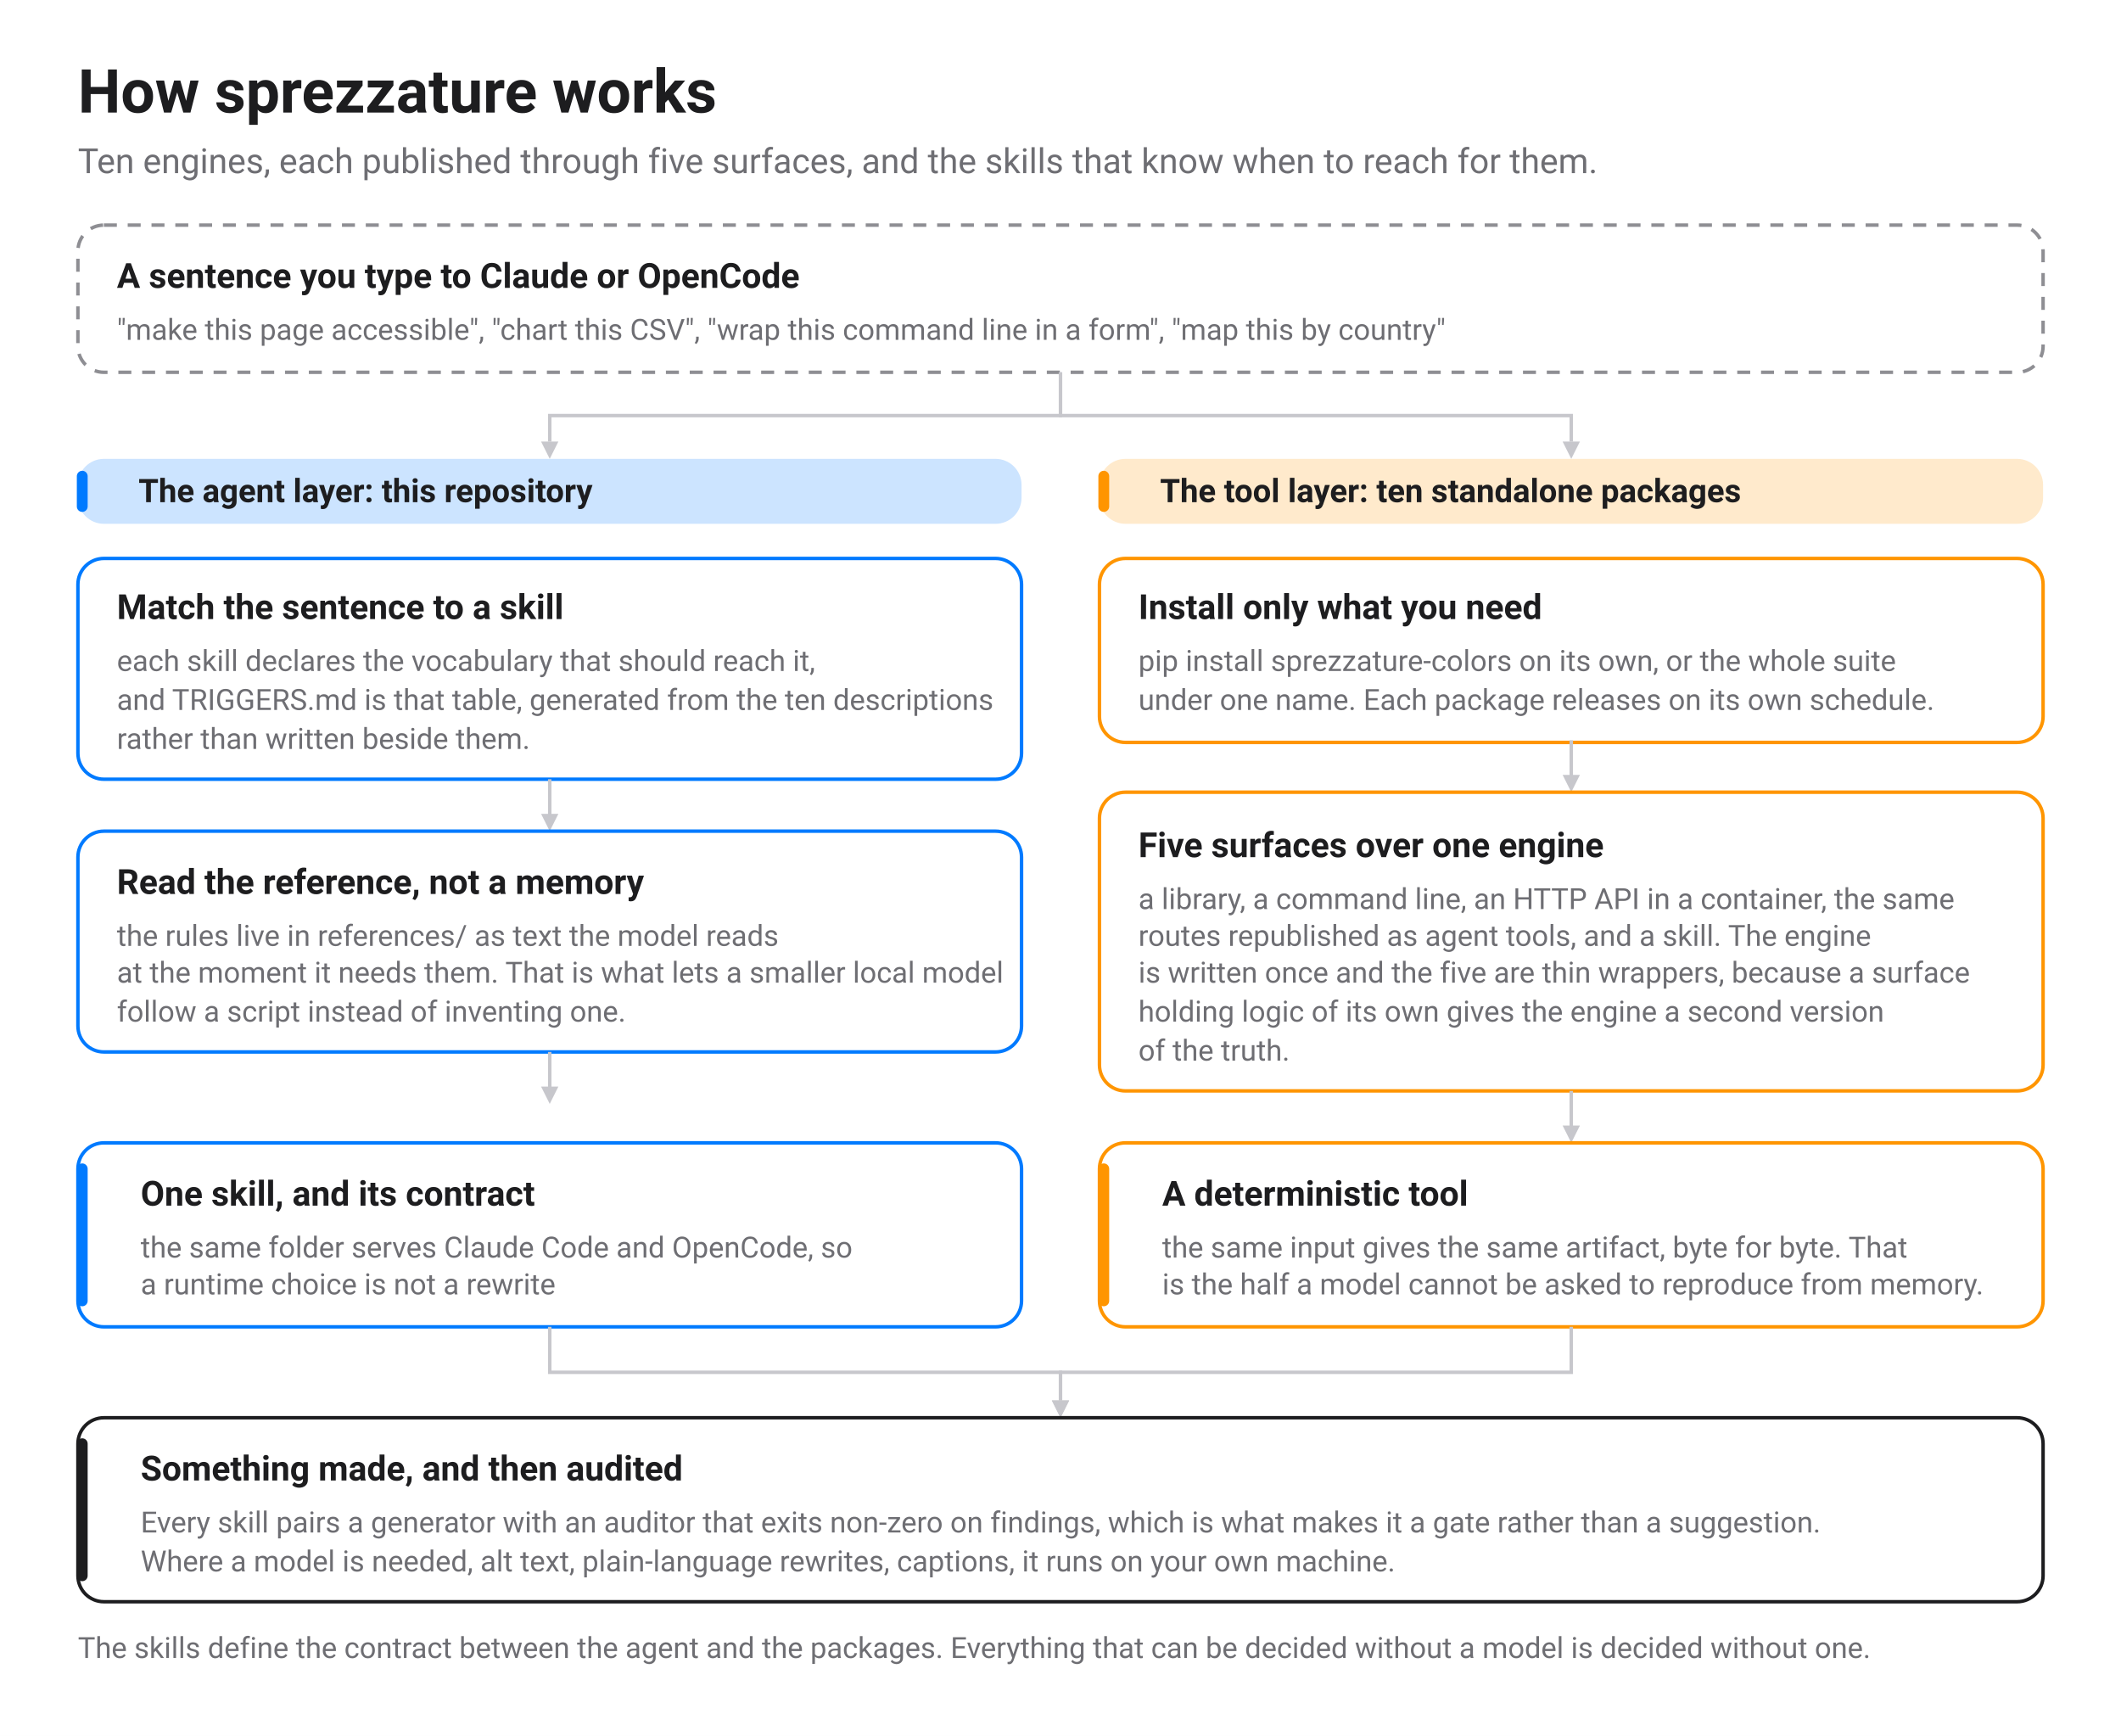
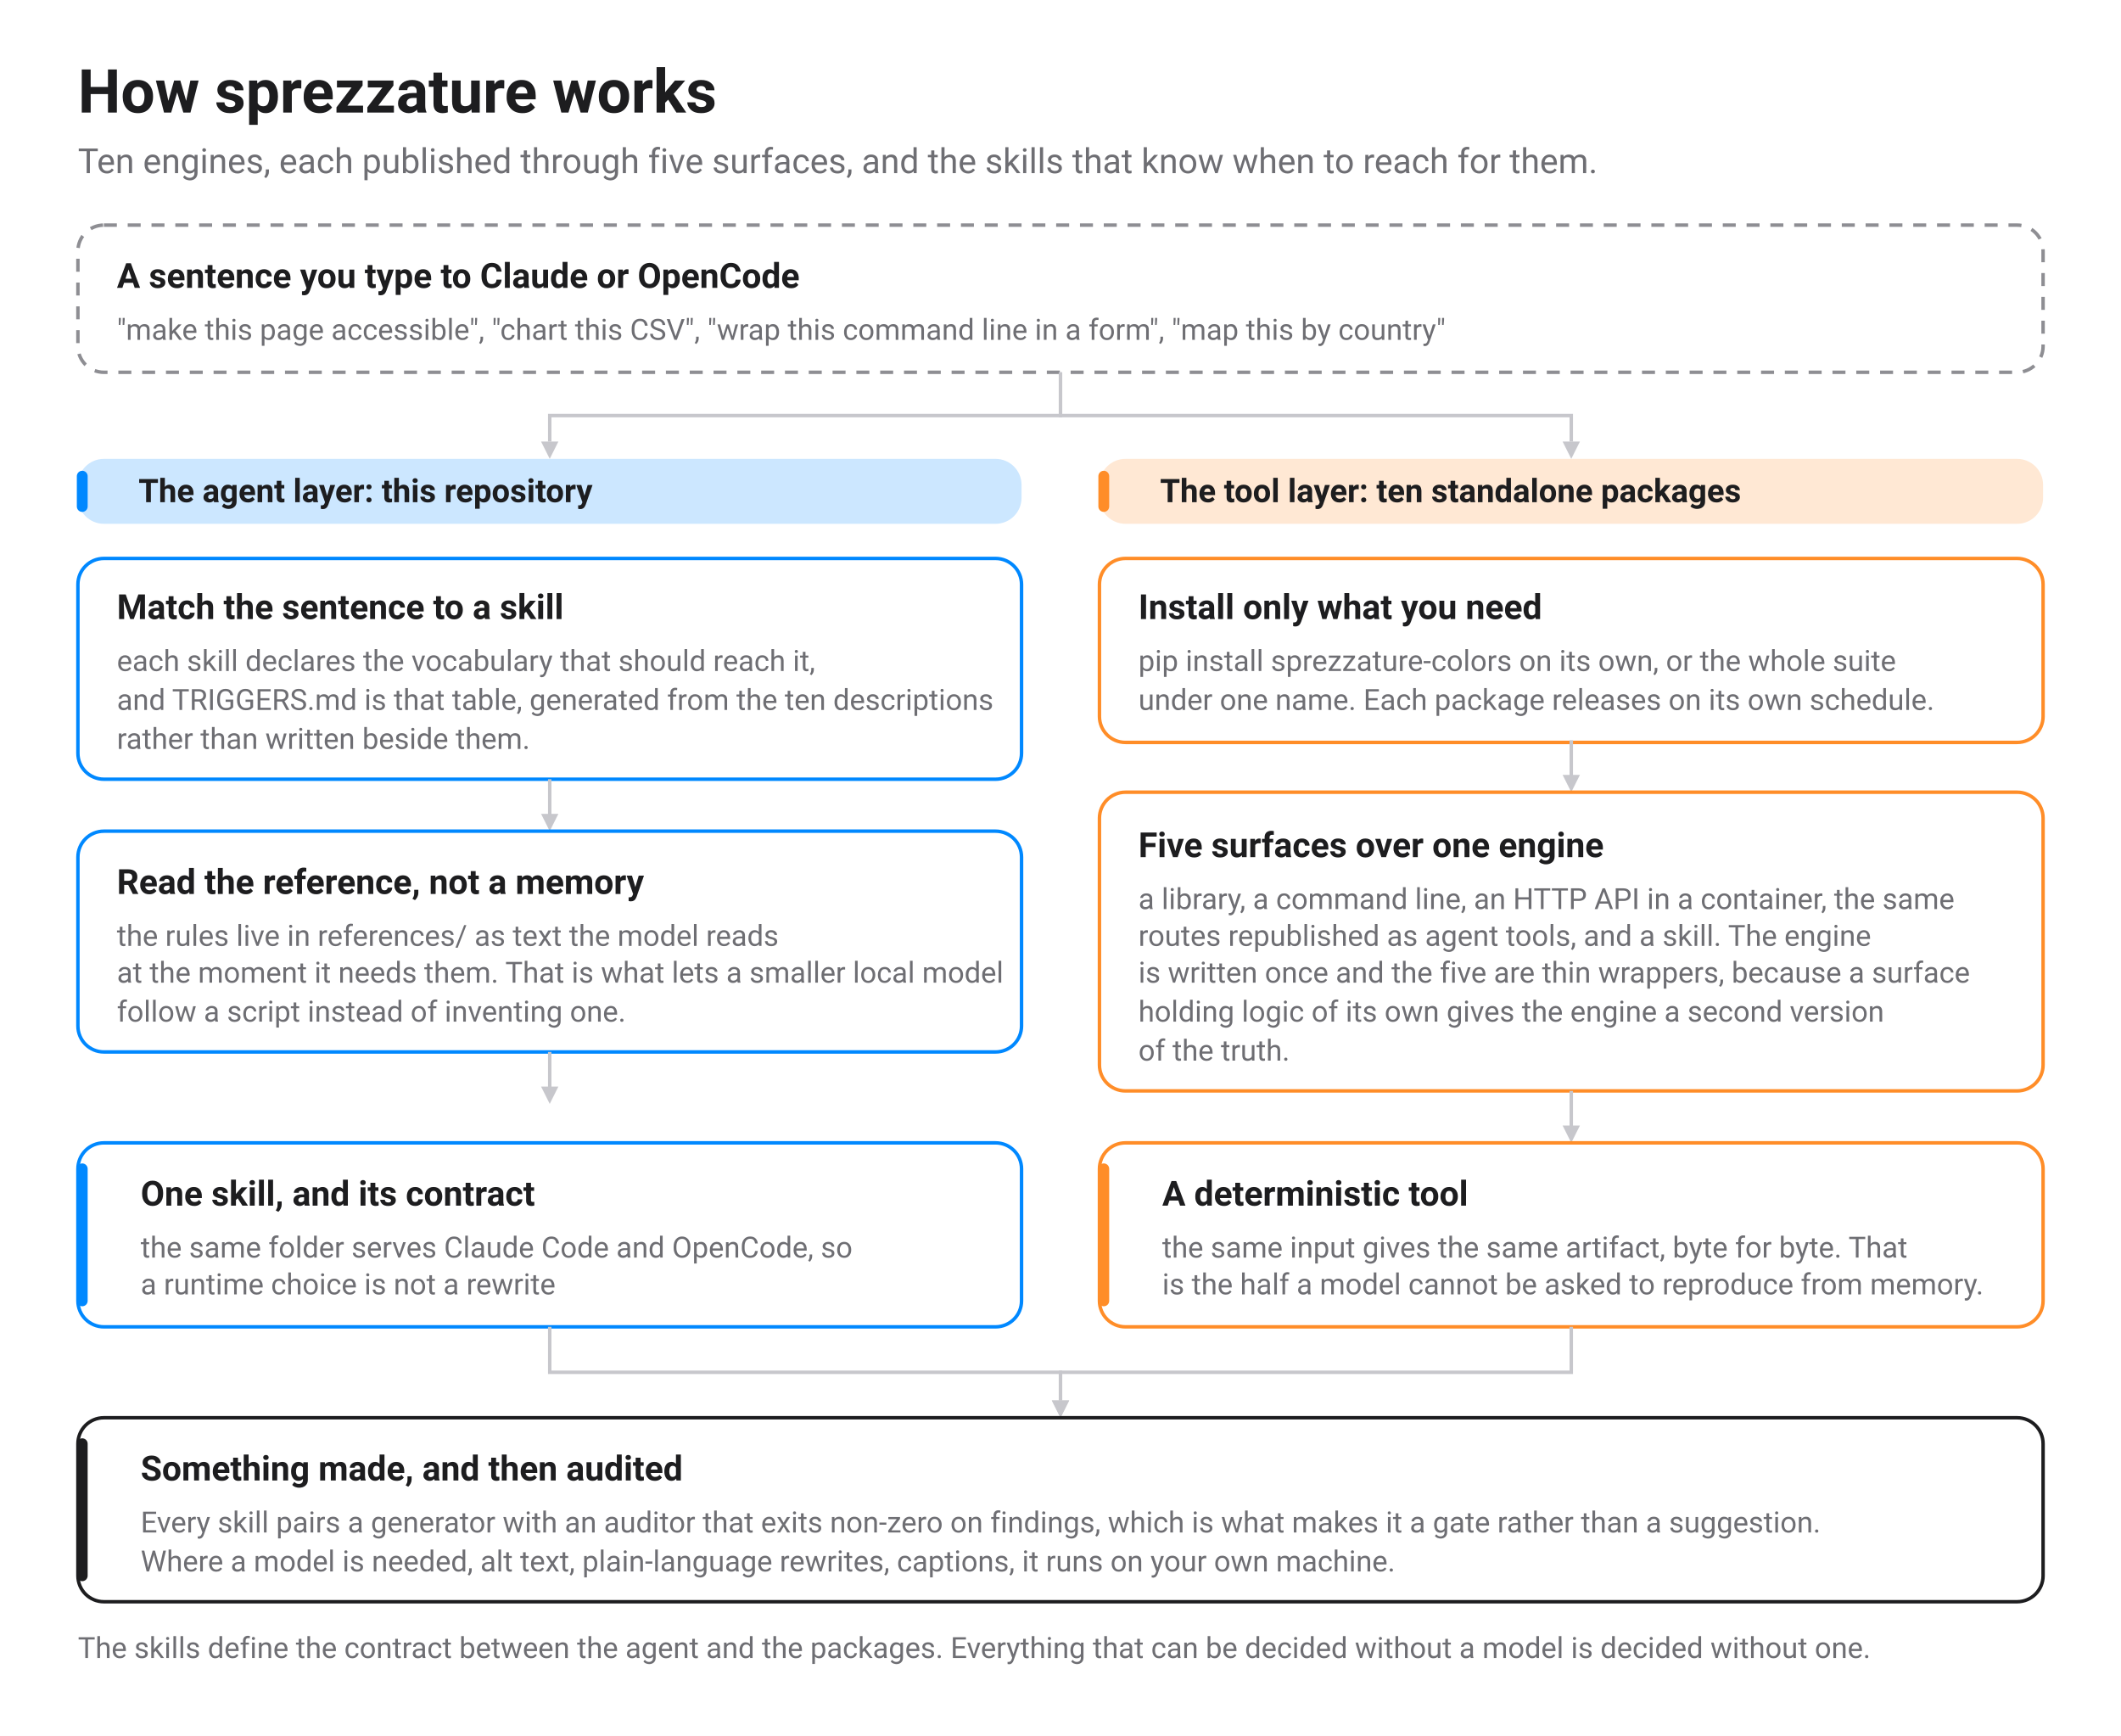
<svg xmlns="http://www.w3.org/2000/svg" width="980" height="802" viewBox="0 0 980 802" font-family="Roboto, Helvetica Neue, Helvetica, Arial, sans-serif" role="img" aria-labelledby="sprezzature-hiw-title sprezzature-hiw-desc">
-   <style>@media (prefers-color-scheme: dark){rect[fill="#FFFFFF"]{fill:#141416;}rect.paper{fill:#0B0B0C;}[fill="#1D1D1F"]{fill:#F2F2F7;}[fill="#6E6E73"]{fill:#9C9CA3;}[stroke="#1D1D1F"]{stroke:#F2F2F7;}[stroke="#C7C7CC"]{stroke:#5A5A5E;}[fill="#C7C7CC"]{fill:#5A5A5E;}rect[fill="#CCE4FF"]{fill:#082646;}rect[fill="#FFEACC"]{fill:#462C09;}}</style>
+   <style>@media (prefers-color-scheme: dark){rect[fill="#FFFFFF"]{fill:#141416;}rect.paper{fill:#0B0B0C;}[fill="#1D1D1F"]{fill:#F2F2F7;}[fill="#6E6E73"]{fill:#9C9CA3;}[stroke="#1D1D1F"]{stroke:#F2F2F7;}[stroke="#C7C7CC"]{stroke:#5A5A5E;}[fill="#C7C7CC"]{fill:#5A5A5E;}rect[fill="#CCE7FF"]{fill:#082946;}rect[fill="#FFE8D4"]{fill:#462A13;}}</style>
  <rect class="paper" width="980" height="802" fill="#FFFFFF" />
  <text x="36" y="52" font-size="28" font-weight="700" fill="#1D1D1F">How sprezzature works</text>
  <text x="36" y="80" font-size="16" font-weight="400" fill="#6E6E73">Ten engines, each published through five surfaces, and the skills that know when to reach for them.</text>
  <rect x="36" y="104" width="908" height="68" rx="12" fill="#FFFFFF" stroke="#8E8E93" stroke-width="1.6" stroke-dasharray="6 5" />
  <text x="54" y="133" font-size="16" font-weight="600" fill="#1D1D1F">A sentence you type to Claude or OpenCode</text>
  <text x="54" y="157" font-size="13.5" font-weight="400" fill="#6E6E73">"make this page accessible", "chart this CSV", "wrap this command line in a form", "map this by country"</text>
  <path d="M490,172 V192 H254 V204" stroke="#C7C7CC" stroke-width="1.6" fill="none" />
  <path d="M250,204 L254,212 L258,204" fill="#C7C7CC" />
  <path d="M490,172 V192 H726 V204" stroke="#C7C7CC" stroke-width="1.6" fill="none" />
  <path d="M722,204 L726,212 L730,204" fill="#C7C7CC" />
-   <rect x="36" y="212" width="436" height="30" rx="12" fill="#CCE4FF" />
-   <path d="M38,220 v14" stroke="#007AFF" stroke-width="5" stroke-linecap="round" fill="none" />
+   <rect x="36" y="212" width="436" height="30" rx="12" fill="#CCE7FF" />
+   <path d="M38,220 v14" stroke="#0088FF" stroke-width="5" stroke-linecap="round" fill="none" />
  <text x="64" y="232" font-size="15" font-weight="700" fill="#1D1D1F">The agent layer: this repository</text>
-   <rect x="36" y="258" width="436" height="102" rx="12" fill="#FFFFFF" stroke="#007AFF" stroke-width="1.6" />
+   <rect x="36" y="258" width="436" height="102" rx="12" fill="#FFFFFF" stroke="#0088FF" stroke-width="1.6" />
  <text x="54" y="286" font-size="16" font-weight="600" fill="#1D1D1F">Match the sentence to a skill</text>
  <text x="54" y="310" font-size="13.5" font-weight="400" fill="#6E6E73">each skill declares the vocabulary that should reach it,</text>
  <text x="54" y="328" font-size="13.5" font-weight="400" fill="#6E6E73">and TRIGGERS.md is that table, generated from the ten descriptions</text>
  <text x="54" y="346" font-size="13.5" font-weight="400" fill="#6E6E73">rather than written beside them.</text>
  <path d="M254,360 v17" stroke="#C7C7CC" stroke-width="1.6" fill="none" />
  <path d="M250,376 L254,384 L258,376" fill="#C7C7CC" />
-   <rect x="36" y="384" width="436" height="102" rx="12" fill="#FFFFFF" stroke="#007AFF" stroke-width="1.6" />
+   <rect x="36" y="384" width="436" height="102" rx="12" fill="#FFFFFF" stroke="#0088FF" stroke-width="1.6" />
  <text x="54" y="413" font-size="16" font-weight="600" fill="#1D1D1F">Read the reference, not a memory</text>
  <text x="54" y="437" font-size="13.5" font-weight="400" fill="#6E6E73">the rules live in references/ as text the model reads</text>
  <text x="54" y="454" font-size="13.5" font-weight="400" fill="#6E6E73">at the moment it needs them. That is what lets a smaller local model</text>
  <text x="54" y="472" font-size="13.5" font-weight="400" fill="#6E6E73">follow a script instead of inventing one.</text>
  <path d="M254,486 v17" stroke="#C7C7CC" stroke-width="1.6" fill="none" />
  <path d="M250,502 L254,510 L258,502" fill="#C7C7CC" />
-   <rect x="36" y="528" width="436" height="85" rx="12" fill="#FFFFFF" stroke="#007AFF" stroke-width="1.6" />
-   <path d="M38,540 v61" stroke="#007AFF" stroke-width="5" stroke-linecap="round" fill="none" />
+   <rect x="36" y="528" width="436" height="85" rx="12" fill="#FFFFFF" stroke="#0088FF" stroke-width="1.6" />
+   <path d="M38,540 v61" stroke="#0088FF" stroke-width="5" stroke-linecap="round" fill="none" />
  <text x="65" y="557" font-size="16" font-weight="600" fill="#1D1D1F">One skill, and its contract</text>
  <text x="65" y="581" font-size="13.5" font-weight="400" fill="#6E6E73">the same folder serves Claude Code and OpenCode, so</text>
  <text x="65" y="598" font-size="13.5" font-weight="400" fill="#6E6E73">a runtime choice is not a rewrite</text>
-   <rect x="508" y="212" width="436" height="30" rx="12" fill="#FFEACC" />
-   <path d="M510,220 v14" stroke="#FF9500" stroke-width="5" stroke-linecap="round" fill="none" />
+   <rect x="508" y="212" width="436" height="30" rx="12" fill="#FFE8D4" />
+   <path d="M510,220 v14" stroke="#FF8D28" stroke-width="5" stroke-linecap="round" fill="none" />
  <text x="536" y="232" font-size="15" font-weight="700" fill="#1D1D1F">The tool layer: ten standalone packages</text>
-   <rect x="508" y="258" width="436" height="85" rx="12" fill="#FFFFFF" stroke="#FF9500" stroke-width="1.6" />
+   <rect x="508" y="258" width="436" height="85" rx="12" fill="#FFFFFF" stroke="#FF8D28" stroke-width="1.6" />
  <text x="526" y="286" font-size="16" font-weight="600" fill="#1D1D1F">Install only what you need</text>
  <text x="526" y="310" font-size="13.5" font-weight="400" fill="#6E6E73">pip install sprezzature-colors on its own, or the whole suite</text>
  <text x="526" y="328" font-size="13.5" font-weight="400" fill="#6E6E73">under one name. Each package releases on its own schedule.</text>
  <path d="M726,342 v17" stroke="#C7C7CC" stroke-width="1.6" fill="none" />
  <path d="M722,358 L726,366 L730,358" fill="#C7C7CC" />
-   <rect x="508" y="366" width="436" height="138" rx="12" fill="#FFFFFF" stroke="#FF9500" stroke-width="1.6" />
+   <rect x="508" y="366" width="436" height="138" rx="12" fill="#FFFFFF" stroke="#FF8D28" stroke-width="1.6" />
  <text x="526" y="396" font-size="16" font-weight="600" fill="#1D1D1F">Five surfaces over one engine</text>
  <text x="526" y="420" font-size="13.5" font-weight="400" fill="#6E6E73">a library, a command line, an HTTP API in a container, the same</text>
  <text x="526" y="437" font-size="13.5" font-weight="400" fill="#6E6E73">routes republished as agent tools, and a skill. The engine</text>
  <text x="526" y="454" font-size="13.5" font-weight="400" fill="#6E6E73">is written once and the five are thin wrappers, because a surface</text>
  <text x="526" y="472" font-size="13.5" font-weight="400" fill="#6E6E73">holding logic of its own gives the engine a second version</text>
  <text x="526" y="490" font-size="13.5" font-weight="400" fill="#6E6E73">of the truth.</text>
  <path d="M726,504 v17" stroke="#C7C7CC" stroke-width="1.6" fill="none" />
  <path d="M722,520 L726,528 L730,520" fill="#C7C7CC" />
-   <rect x="508" y="528" width="436" height="85" rx="12" fill="#FFFFFF" stroke="#FF9500" stroke-width="1.6" />
-   <path d="M510,540 v61" stroke="#FF9500" stroke-width="5" stroke-linecap="round" fill="none" />
+   <rect x="508" y="528" width="436" height="85" rx="12" fill="#FFFFFF" stroke="#FF8D28" stroke-width="1.6" />
+   <path d="M510,540 v61" stroke="#FF8D28" stroke-width="5" stroke-linecap="round" fill="none" />
  <text x="537" y="557" font-size="16" font-weight="600" fill="#1D1D1F">A deterministic tool</text>
  <text x="537" y="581" font-size="13.5" font-weight="400" fill="#6E6E73">the same input gives the same artifact, byte for byte. That</text>
  <text x="537" y="598" font-size="13.5" font-weight="400" fill="#6E6E73">is the half a model cannot be asked to reproduce from memory.</text>
  <path d="M254,613 V634 H490 V647" stroke="#C7C7CC" stroke-width="1.6" fill="none" />
  <path d="M486,647 L490,655 L494,647" fill="#C7C7CC" />
  <path d="M726,613 V634 H490 V647" stroke="#C7C7CC" stroke-width="1.6" fill="none" />
  <path d="M486,647 L490,655 L494,647" fill="#C7C7CC" />
  <rect x="36" y="655" width="908" height="85" rx="12" fill="#FFFFFF" stroke="#1D1D1F" stroke-width="1.6" />
  <path d="M38,667 v61" stroke="#1D1D1F" stroke-width="5" stroke-linecap="round" fill="none" />
  <text x="65" y="684" font-size="16" font-weight="600" fill="#1D1D1F">Something made, and then audited</text>
  <text x="65" y="708" font-size="13.5" font-weight="400" fill="#6E6E73">Every skill pairs a generator with an auditor that exits non-zero on findings, which is what makes it a gate rather than a suggestion.</text>
  <text x="65" y="726" font-size="13.5" font-weight="400" fill="#6E6E73">Where a model is needed, alt text, plain-language rewrites, captions, it runs on your own machine.</text>
  <text x="36" y="766" font-size="13.5" font-weight="400" fill="#6E6E73">The skills define the contract between the agent and the packages. Everything that can be decided without a model is decided without one.</text>
</svg>
